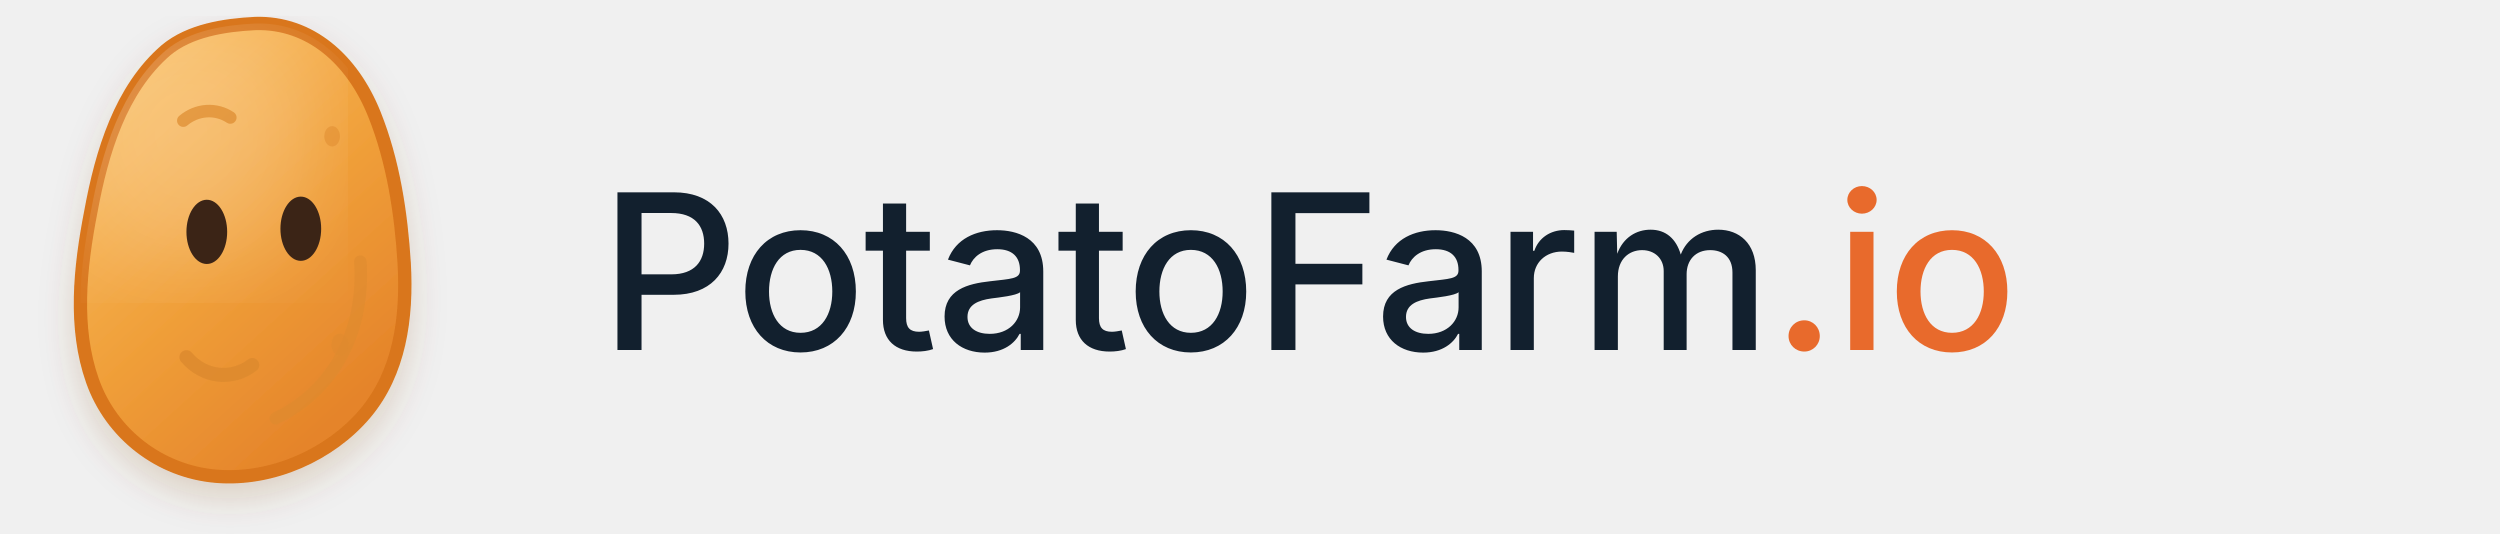
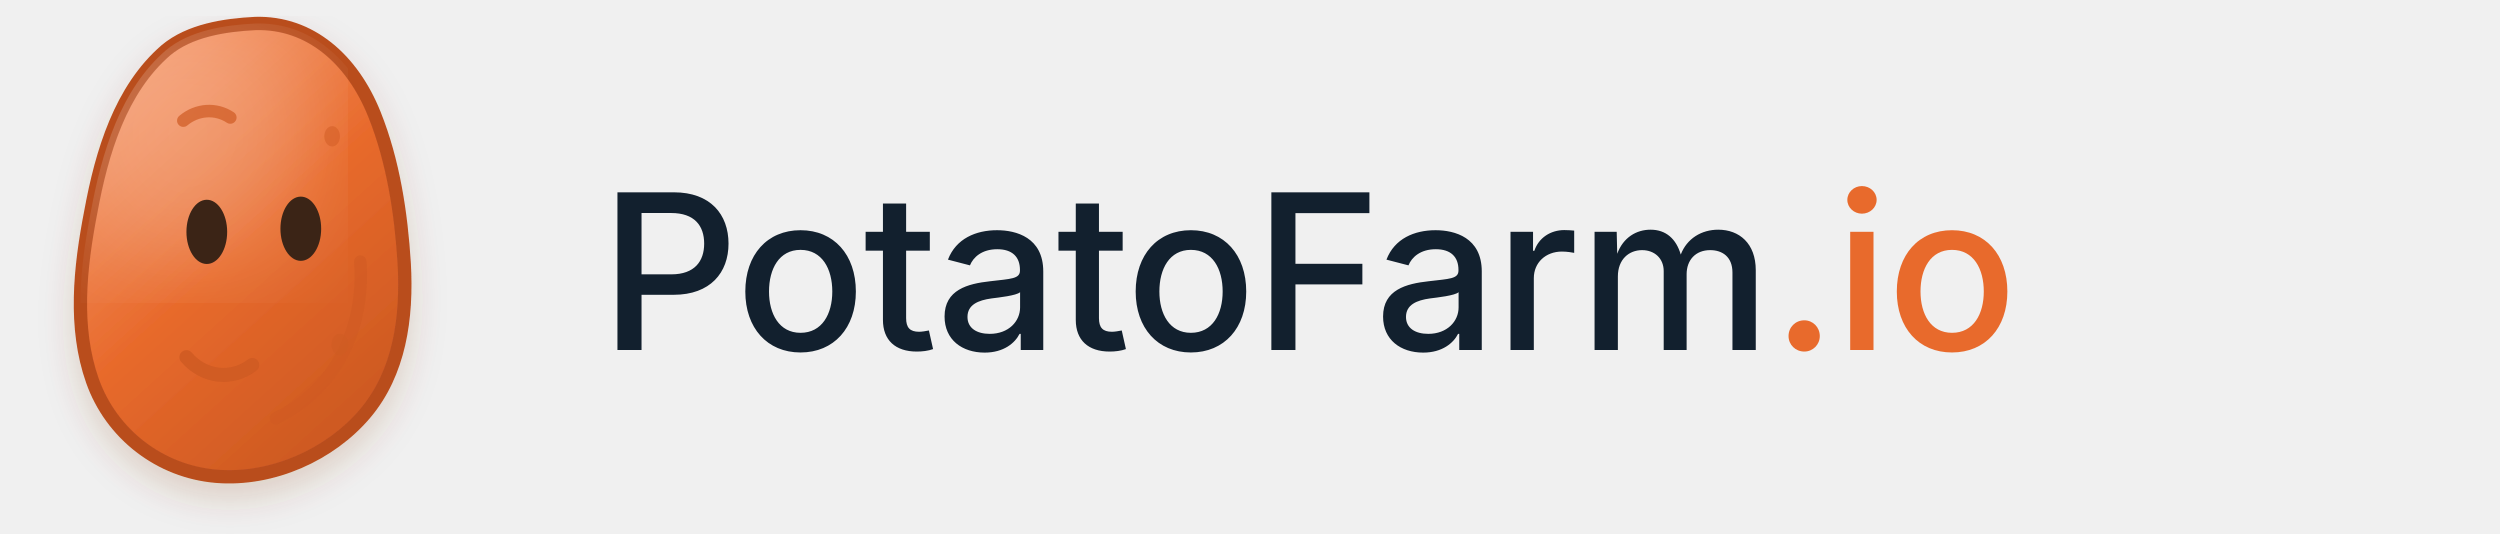
<svg xmlns="http://www.w3.org/2000/svg" viewBox="0 0 300 64" width="300" height="64">
  <g transform="scale(0.94)">
    <defs>
      <linearGradient id="shh1" x1="22%" y1="10%" x2="74%" y2="90%">
-         <stop offset="0" stop-color="#F8BA5E" />
-         <stop offset="0.5" stop-color="#F0A03A" />
-         <stop offset="1" stop-color="#E5842A" />
+         <stop offset="0" stop-color="#F39263" />
+         <stop offset="0.5" stop-color="#E86A2C" />
+         <stop offset="1" stop-color="#CF5A22" />
      </linearGradient>
      <filter id="blh1">
        <feGaussianBlur stdDeviation="7" />
      </filter>
      <filter id="dph1" x="-35%" y="-35%" width="180%" height="180%">
-         <feDropShadow dx="0" dy="2" stdDeviation="2.2" flood-color="#8A4310" flood-opacity="0.18" />
+         <feDropShadow dx="0" dy="2" stdDeviation="2.2" flood-color="#8A3810" flood-opacity="0.18" />
      </filter>
      <clipPath id="cph1">
        <path d="M32.6,3.0 C39.6,2.8 45.0,7.6 47.8,14.6 C50.2,20.6 51.2,27.2 51.6,33.6 C52.0,40.6 51.0,47.6 46.6,52.8 C42.2,58.0 34.8,61.4 27.6,60.8 C20.4,60.2 14.2,55.4 11.8,48.6 C9.4,41.8 10.2,34.2 11.6,27.0 C13.0,19.4 15.4,11.4 21.2,6.4 C24.2,3.9 28.6,3.2 32.6,3.0 Z" />
      </clipPath>
    </defs>
-     <path d="M32.6,3.0 C39.6,2.8 45.0,7.6 47.8,14.6 C50.2,20.6 51.2,27.2 51.6,33.6 C52.0,40.6 51.0,47.6 46.6,52.8 C42.2,58.0 34.8,61.4 27.6,60.8 C20.4,60.2 14.2,55.4 11.8,48.6 C9.4,41.8 10.2,34.2 11.6,27.0 C13.0,19.4 15.4,11.4 21.2,6.4 C24.2,3.9 28.6,3.2 32.6,3.0 Z" fill="url(#shh1)" stroke="#D9761C" stroke-width="1.7" stroke-linejoin="round" filter="url(#dph1)" />
+     <path d="M32.6,3.0 C39.6,2.8 45.0,7.6 47.8,14.6 C50.2,20.6 51.2,27.2 51.6,33.6 C52.0,40.6 51.0,47.6 46.6,52.8 C42.2,58.0 34.8,61.4 27.6,60.8 C20.4,60.2 14.2,55.4 11.8,48.6 C9.4,41.8 10.2,34.2 11.6,27.0 C13.0,19.4 15.4,11.4 21.2,6.4 C24.2,3.9 28.6,3.2 32.6,3.0 Z" fill="url(#shh1)" stroke="#B94E1F" stroke-width="1.7" stroke-linejoin="round" filter="url(#dph1)" />
    <g clip-path="url(#cph1)">
      <ellipse cx="24" cy="17" rx="17" ry="18" fill="#FFFFFF" opacity="0.20" filter="url(#blh1)" />
    </g>
    <ellipse cx="26.4" cy="29.6" rx="2.6" ry="4.1" fill="#3B2416" />
    <ellipse cx="38.4" cy="29.2" rx="2.6" ry="4.1" fill="#3B2416" />
-     <path d="M46.0,33.4 C46.6,42.0 42.8,49.8 35.2,53.4" fill="none" stroke="#DD8A2E" stroke-width="1.6" stroke-linecap="round" opacity="0.55" />
-     <path d="M23.8,45.6 C26.0,48.2 29.6,48.6 32.2,46.6" fill="none" stroke="#DD8A2E" stroke-width="1.8" stroke-linecap="round" opacity="0.85" />
-     <path d="M23.4,15.4 C25.2,13.9 27.6,13.8 29.4,15.0" fill="none" stroke="#DD8A2E" stroke-width="1.6" stroke-linecap="round" opacity="0.7" />
-     <ellipse cx="42.4" cy="17.4" rx="1.0" ry="1.3" fill="#DD8A2E" opacity="0.5" />
-     <ellipse cx="43.4" cy="44.0" rx="1.1" ry="1.4" fill="#DD8A2E" opacity="0.45" />
+     <path d="M46.0,33.4 C46.6,42.0 42.8,49.8 35.2,53.4" fill="none" stroke="#CF5A22" stroke-width="1.6" stroke-linecap="round" opacity="0.55" />
+     <path d="M23.8,45.6 C26.0,48.2 29.6,48.6 32.2,46.6" fill="none" stroke="#CF5A22" stroke-width="1.8" stroke-linecap="round" opacity="0.85" />
+     <path d="M23.4,15.4 C25.2,13.9 27.6,13.8 29.4,15.0" fill="none" stroke="#CF5A22" stroke-width="1.6" stroke-linecap="round" opacity="0.7" />
+     <ellipse cx="42.4" cy="17.4" rx="1.0" ry="1.3" fill="#CF5A22" opacity="0.5" />
+     <ellipse cx="43.4" cy="44.0" rx="1.1" ry="1.4" fill="#CF5A22" opacity="0.45" />
  </g>
  <text x="72" y="42" font-family="Inter,-apple-system,BlinkMacSystemFont,'Segoe UI',Roboto,sans-serif" font-size="26" font-weight="500" letter-spacing="-0.3" fill="#12202E">PotatoFarm<tspan fill="#E86A2C">.io</tspan>
  </text>
</svg>
